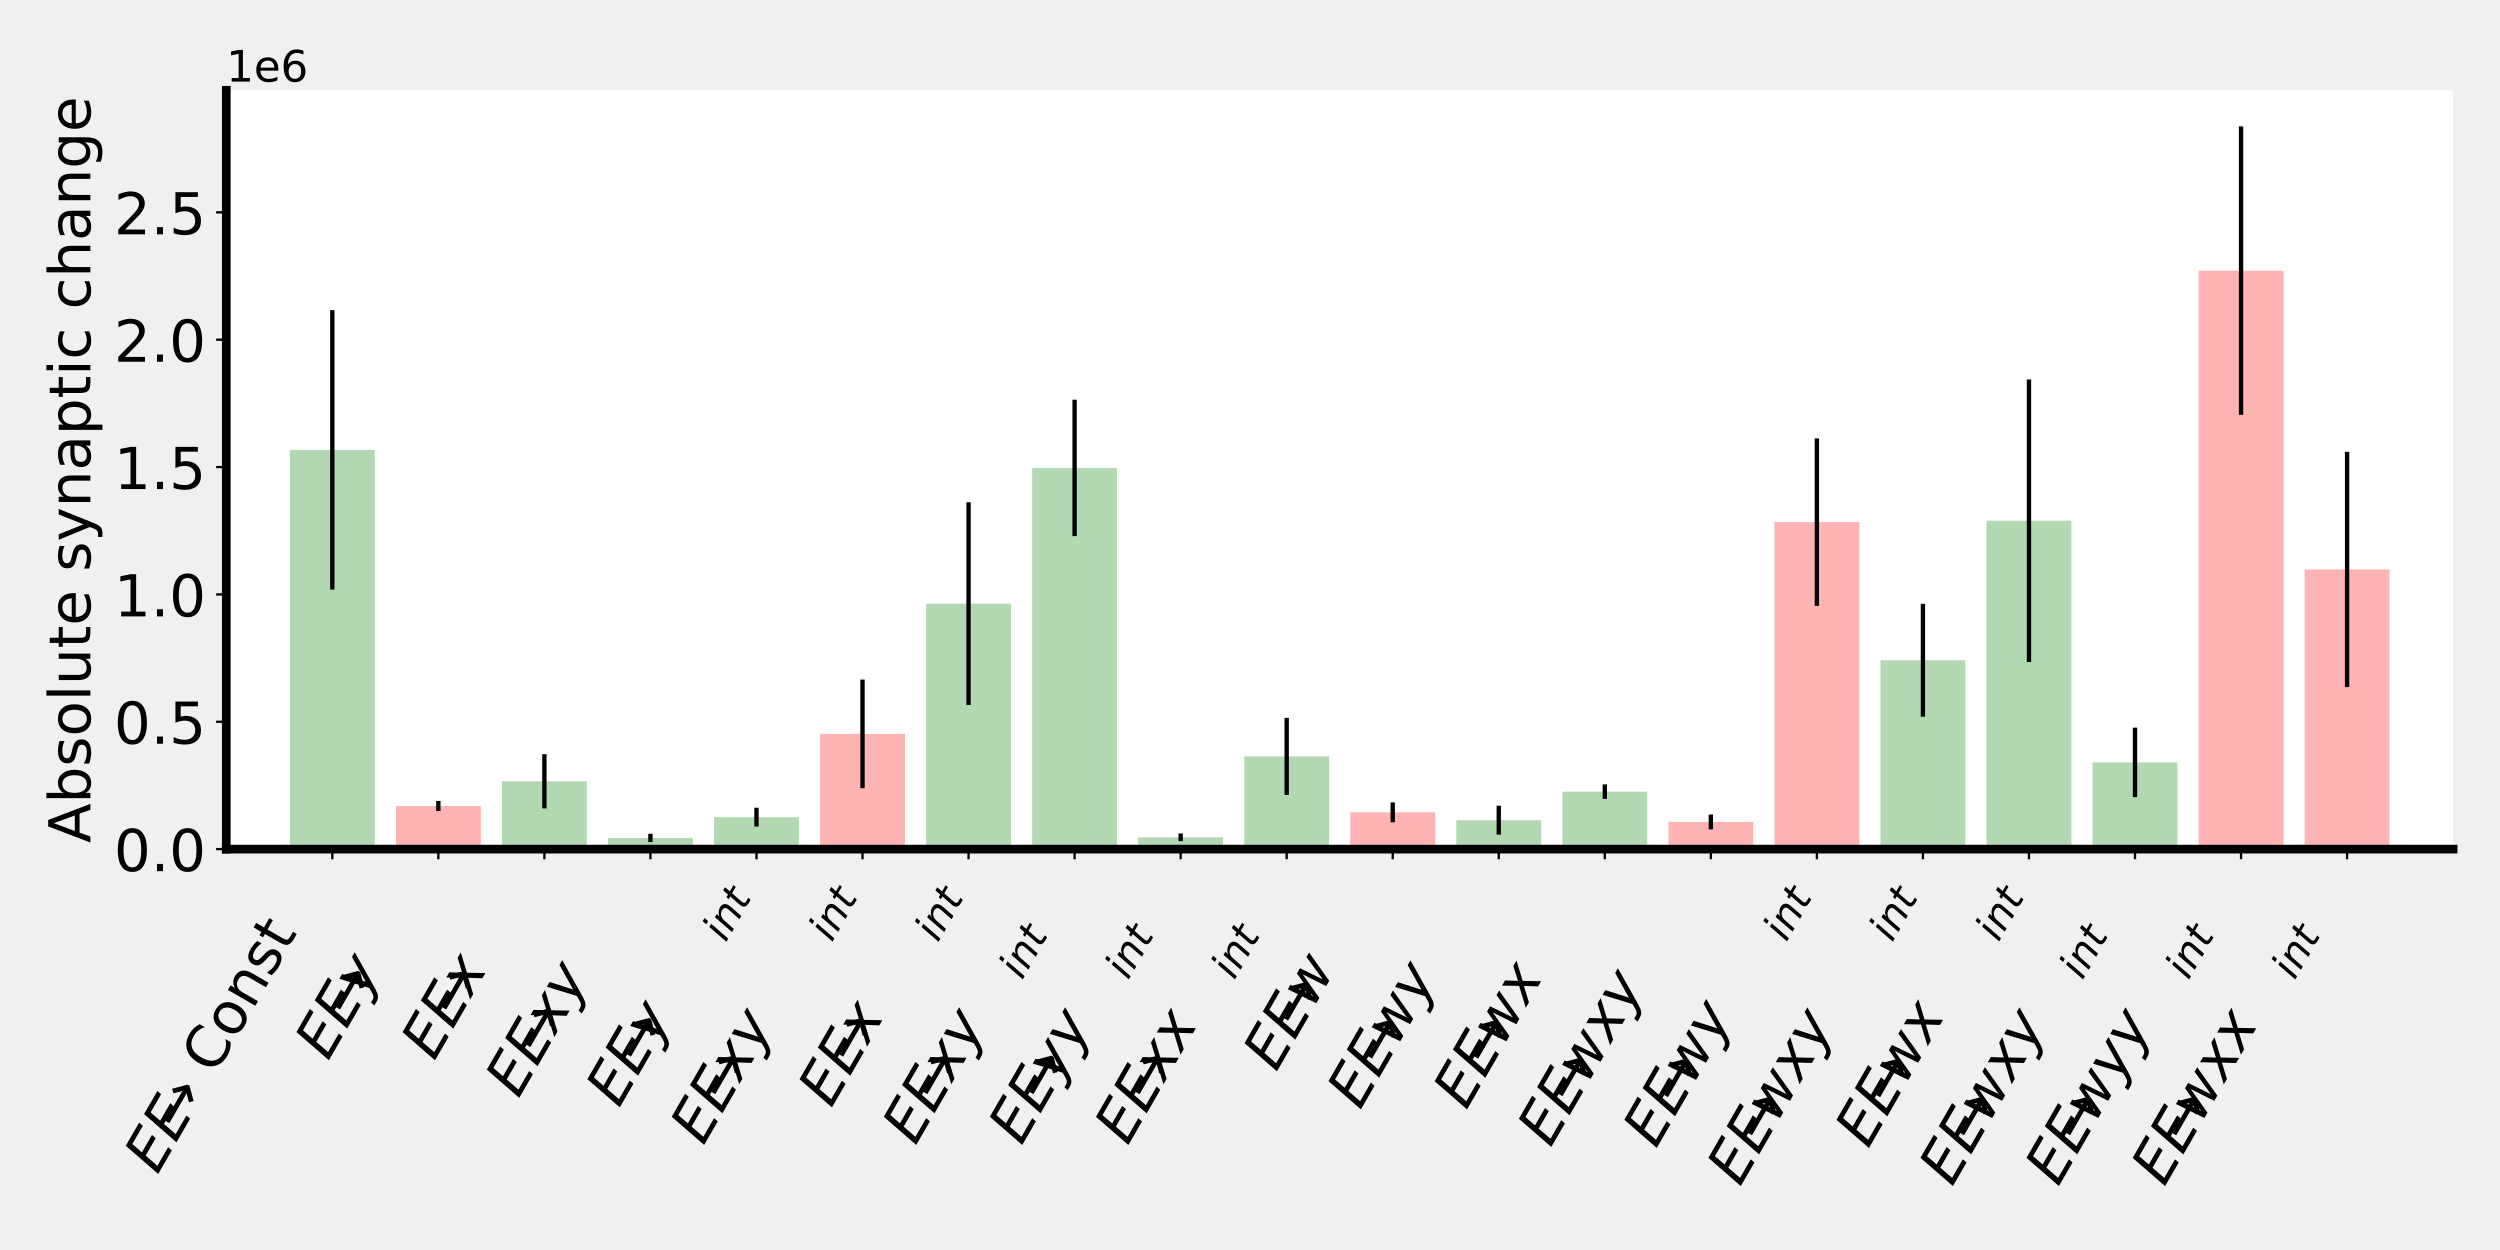
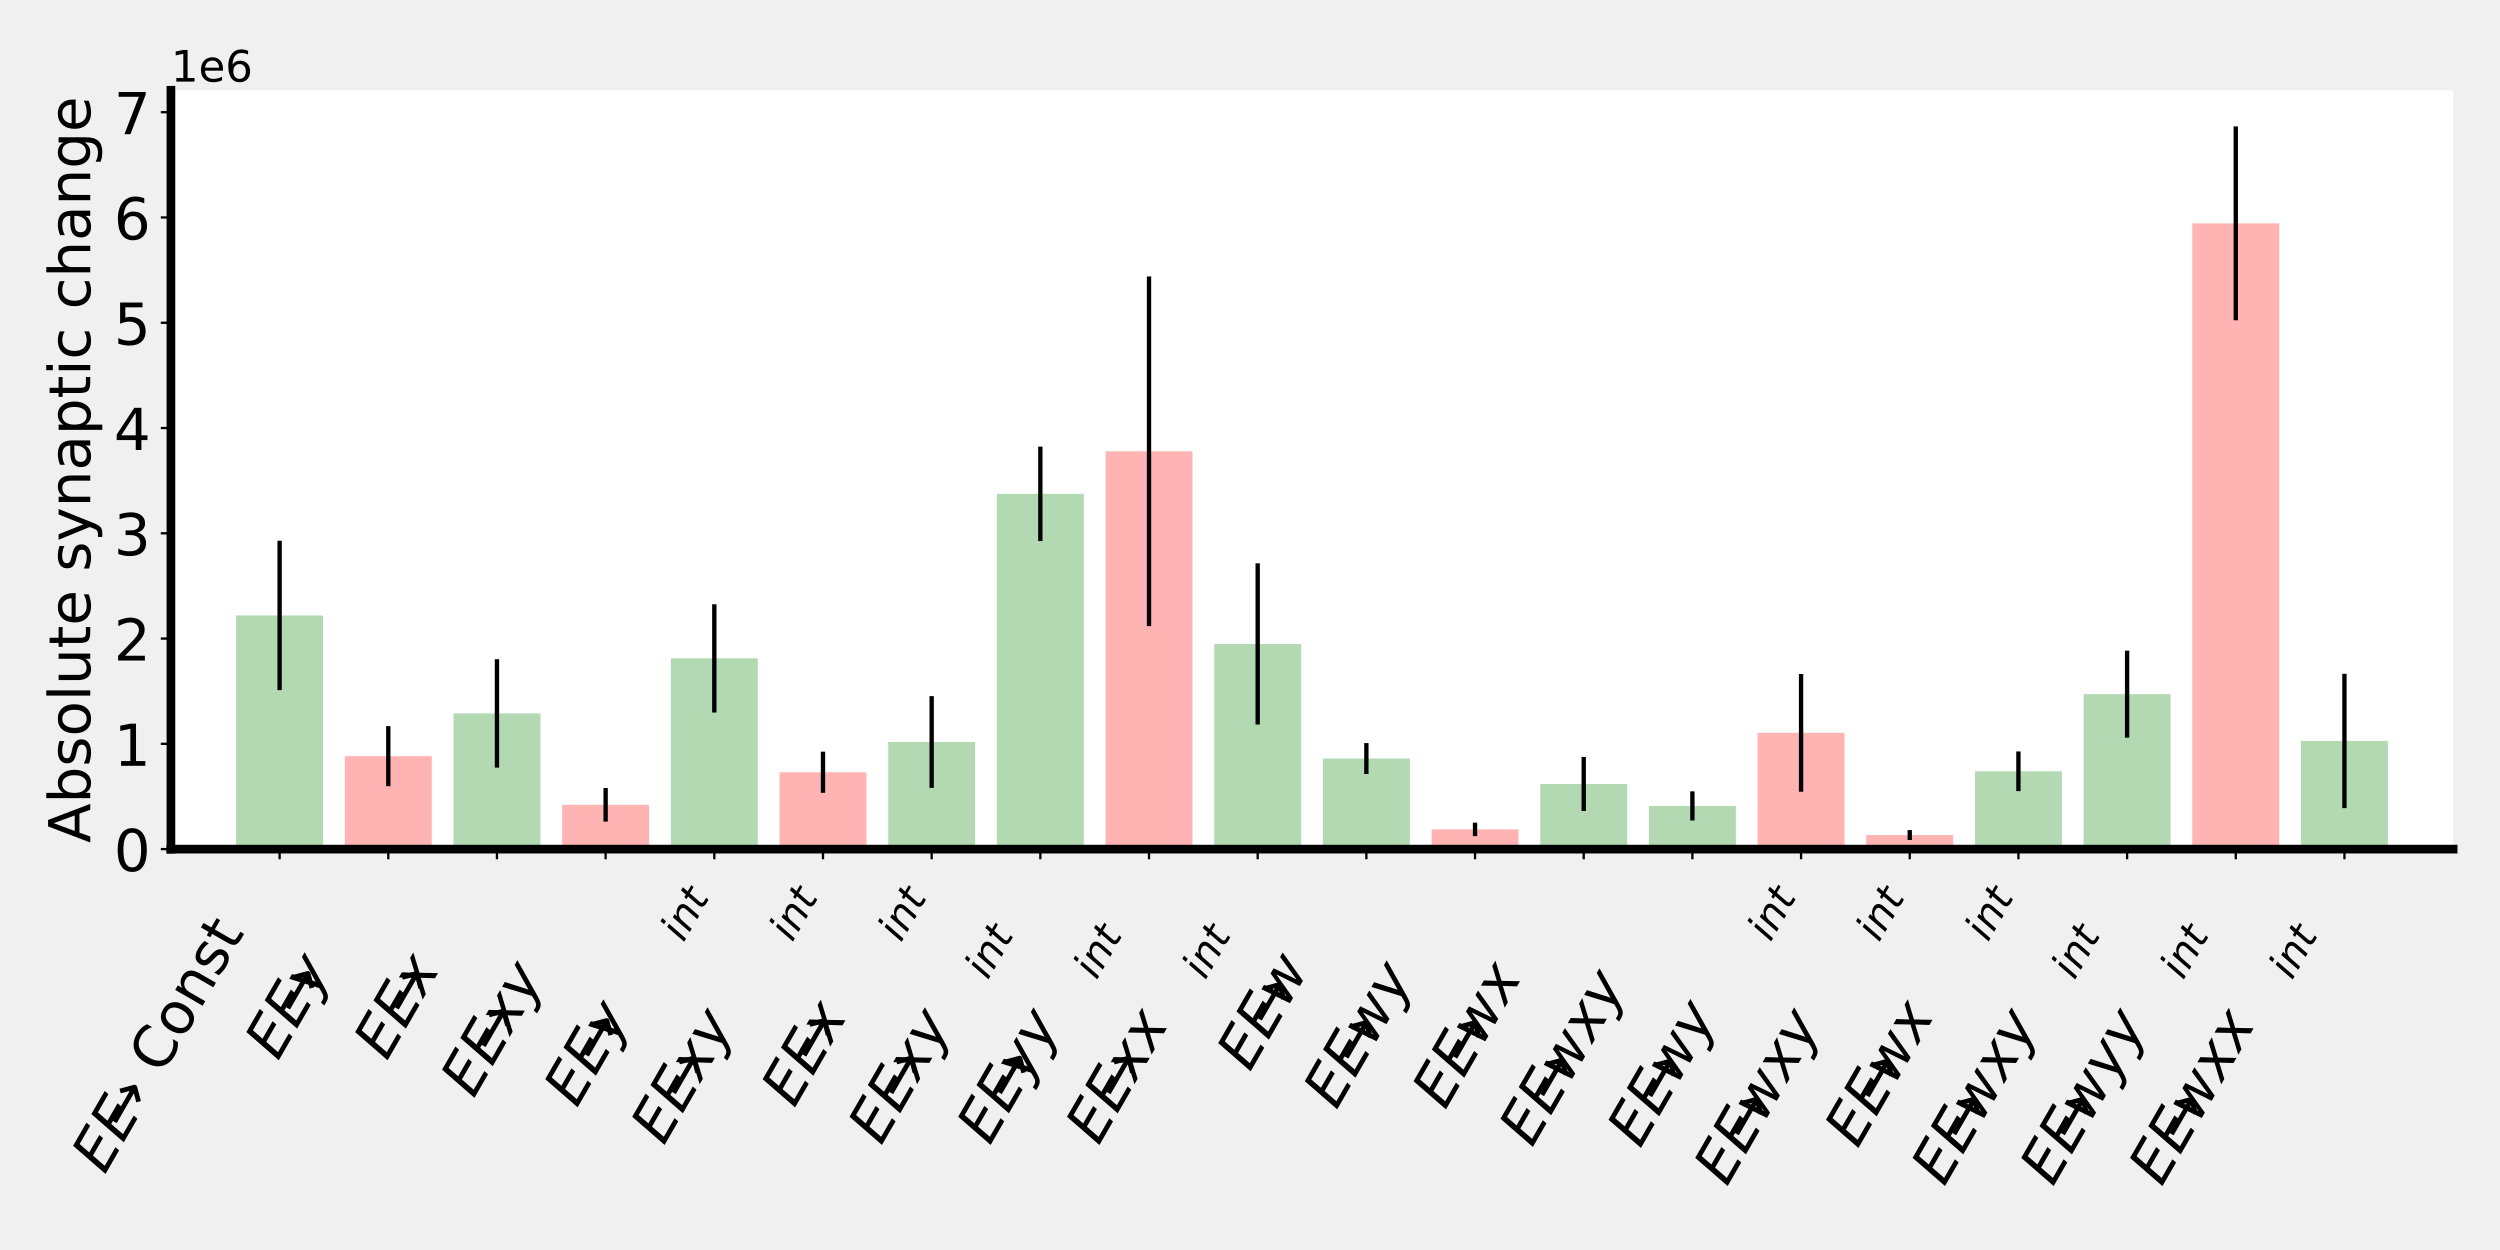
<svg xmlns="http://www.w3.org/2000/svg" xmlns:xlink="http://www.w3.org/1999/xlink" width="864pt" height="432pt" viewBox="0 0 864 432" version="1.1">
  <defs>
    <style type="text/css">*{stroke-linejoin: round; stroke-linecap: butt}</style>
  </defs>
  <g id="figure_1">
    <g id="patch_1">
      <path d="M 0 432  L 864 432  L 864 0  L 0 0  L 0 432  z " style="fill: none" />
    </g>
    <g id="axes_1">
      <g id="patch_2">
-         <path d="M 78.2 293.456  L 847.8 293.456  L 847.8 31.2  L 78.2 31.2  z " style="fill: #ffffff" />
+         <path d="M 59.075 293.456  L 847.8 293.456  L 847.8 31.2  L 59.075 31.2  z " style="fill: #ffffff" />
      </g>
      <g id="patch_3">
-         <path d="M 100.189 293.456  L 129.507 293.456  L 129.507 155.472  L 100.189 155.472  z " clip-path="url(#paa5e1d4369)" style="fill: #008000; opacity: 0.3" />
+         <path d="M 81.61 293.456  L 111.657 293.456  L 111.657 212.698  L 81.61 212.698  z " clip-path="url(#p2237076413)" style="fill: #008000; opacity: 0.3" />
      </g>
      <g id="patch_4">
-         <path d="M 136.836 293.456  L 166.154 293.456  L 166.154 278.554  L 136.836 278.554  z " clip-path="url(#paa5e1d4369)" style="fill: #ff0000; opacity: 0.3" />
+         <path d="M 119.168 293.456  L 149.215 293.456  L 149.215 261.338  L 119.168 261.338  z " clip-path="url(#p2237076413)" style="fill: #ff0000; opacity: 0.3" />
      </g>
      <g id="patch_5">
-         <path d="M 173.484 293.456  L 202.802 293.456  L 202.802 270.011  L 173.484 270.011  z " clip-path="url(#paa5e1d4369)" style="fill: #008000; opacity: 0.3" />
+         <path d="M 156.727 293.456  L 186.773 293.456  L 186.773 246.55  L 156.727 246.55  z " clip-path="url(#p2237076413)" style="fill: #008000; opacity: 0.3" />
      </g>
      <g id="patch_6">
-         <path d="M 210.131 293.456  L 239.45 293.456  L 239.45 289.579  L 210.131 289.579  z " clip-path="url(#paa5e1d4369)" style="fill: #008000; opacity: 0.3" />
+         <path d="M 194.285 293.456  L 224.332 293.456  L 224.332 278.135  L 194.285 278.135  z " clip-path="url(#p2237076413)" style="fill: #ff0000; opacity: 0.3" />
      </g>
      <g id="patch_7">
-         <path d="M 246.779 293.456  L 276.097 293.456  L 276.097 282.409  L 246.779 282.409  z " clip-path="url(#paa5e1d4369)" style="fill: #008000; opacity: 0.3" />
+         <path d="M 231.843 293.456  L 261.89 293.456  L 261.89 227.534  L 231.843 227.534  z " clip-path="url(#p2237076413)" style="fill: #008000; opacity: 0.3" />
      </g>
      <g id="patch_8">
-         <path d="M 283.427 293.456  L 312.745 293.456  L 312.745 253.629  L 283.427 253.629  z " clip-path="url(#paa5e1d4369)" style="fill: #ff0000; opacity: 0.3" />
+         <path d="M 269.402 293.456  L 299.448 293.456  L 299.448 266.889  L 269.402 266.889  z " clip-path="url(#p2237076413)" style="fill: #ff0000; opacity: 0.3" />
      </g>
      <g id="patch_9">
-         <path d="M 320.074 293.456  L 349.392 293.456  L 349.392 208.609  L 320.074 208.609  z " clip-path="url(#paa5e1d4369)" style="fill: #008000; opacity: 0.3" />
+         <path d="M 306.96 293.456  L 337.007 293.456  L 337.007 256.431  L 306.96 256.431  z " clip-path="url(#p2237076413)" style="fill: #008000; opacity: 0.3" />
      </g>
      <g id="patch_10">
-         <path d="M 356.722 293.456  L 386.04 293.456  L 386.04 161.728  L 356.722 161.728  z " clip-path="url(#paa5e1d4369)" style="fill: #008000; opacity: 0.3" />
+         <path d="M 344.518 293.456  L 374.565 293.456  L 374.565 170.666  L 344.518 170.666  z " clip-path="url(#p2237076413)" style="fill: #008000; opacity: 0.3" />
      </g>
      <g id="patch_11">
-         <path d="M 393.37 293.456  L 422.688 293.456  L 422.688 289.369  L 393.37 289.369  z " clip-path="url(#paa5e1d4369)" style="fill: #008000; opacity: 0.3" />
+         <path d="M 382.077 293.456  L 412.123 293.456  L 412.123 155.965  L 382.077 155.965  z " clip-path="url(#p2237076413)" style="fill: #ff0000; opacity: 0.3" />
      </g>
      <g id="patch_12">
-         <path d="M 430.017 293.456  L 459.335 293.456  L 459.335 261.413  L 430.017 261.413  z " clip-path="url(#paa5e1d4369)" style="fill: #008000; opacity: 0.3" />
+         <path d="M 419.635 293.456  L 449.682 293.456  L 449.682 222.542  L 419.635 222.542  z " clip-path="url(#p2237076413)" style="fill: #008000; opacity: 0.3" />
      </g>
      <g id="patch_13">
-         <path d="M 466.665 293.456  L 495.983 293.456  L 495.983 280.735  L 466.665 280.735  z " clip-path="url(#paa5e1d4369)" style="fill: #ff0000; opacity: 0.3" />
+         <path d="M 457.193 293.456  L 487.24 293.456  L 487.24 262.153  L 457.193 262.153  z " clip-path="url(#p2237076413)" style="fill: #008000; opacity: 0.3" />
      </g>
      <g id="patch_14">
-         <path d="M 503.312 293.456  L 532.63 293.456  L 532.63 283.462  L 503.312 283.462  z " clip-path="url(#paa5e1d4369)" style="fill: #008000; opacity: 0.3" />
+         <path d="M 494.752 293.456  L 524.798 293.456  L 524.798 286.644  L 494.752 286.644  z " clip-path="url(#p2237076413)" style="fill: #ff0000; opacity: 0.3" />
      </g>
      <g id="patch_15">
-         <path d="M 539.96 293.456  L 569.278 293.456  L 569.278 273.593  L 539.96 273.593  z " clip-path="url(#paa5e1d4369)" style="fill: #008000; opacity: 0.3" />
+         <path d="M 532.31 293.456  L 562.357 293.456  L 562.357 270.941  L 532.31 270.941  z " clip-path="url(#p2237076413)" style="fill: #008000; opacity: 0.3" />
      </g>
      <g id="patch_16">
-         <path d="M 576.608 293.456  L 605.926 293.456  L 605.926 284.069  L 576.608 284.069  z " clip-path="url(#paa5e1d4369)" style="fill: #ff0000; opacity: 0.3" />
+         <path d="M 569.868 293.456  L 599.915 293.456  L 599.915 278.527  L 569.868 278.527  z " clip-path="url(#p2237076413)" style="fill: #008000; opacity: 0.3" />
      </g>
      <g id="patch_17">
-         <path d="M 613.255 293.456  L 642.573 293.456  L 642.573 180.446  L 613.255 180.446  z " clip-path="url(#paa5e1d4369)" style="fill: #ff0000; opacity: 0.3" />
+         <path d="M 607.427 293.456  L 637.473 293.456  L 637.473 253.267  L 607.427 253.267  z " clip-path="url(#p2237076413)" style="fill: #ff0000; opacity: 0.3" />
      </g>
      <g id="patch_18">
-         <path d="M 649.903 293.456  L 679.221 293.456  L 679.221 228.186  L 649.903 228.186  z " clip-path="url(#paa5e1d4369)" style="fill: #008000; opacity: 0.3" />
+         <path d="M 644.985 293.456  L 675.032 293.456  L 675.032 288.593  L 644.985 288.593  z " clip-path="url(#p2237076413)" style="fill: #ff0000; opacity: 0.3" />
      </g>
      <g id="patch_19">
-         <path d="M 686.55 293.456  L 715.869 293.456  L 715.869 179.974  L 686.55 179.974  z " clip-path="url(#paa5e1d4369)" style="fill: #008000; opacity: 0.3" />
+         <path d="M 682.543 293.456  L 712.59 293.456  L 712.59 266.561  L 682.543 266.561  z " clip-path="url(#p2237076413)" style="fill: #008000; opacity: 0.3" />
      </g>
      <g id="patch_20">
-         <path d="M 723.198 293.456  L 752.516 293.456  L 752.516 263.482  L 723.198 263.482  z " clip-path="url(#paa5e1d4369)" style="fill: #008000; opacity: 0.3" />
+         <path d="M 720.102 293.456  L 750.148 293.456  L 750.148 239.9  L 720.102 239.9  z " clip-path="url(#p2237076413)" style="fill: #008000; opacity: 0.3" />
      </g>
      <g id="patch_21">
-         <path d="M 759.846 293.456  L 789.164 293.456  L 789.164 93.535  L 759.846 93.535  z " clip-path="url(#paa5e1d4369)" style="fill: #ff0000; opacity: 0.3" />
+         <path d="M 757.66 293.456  L 787.707 293.456  L 787.707 77.19  L 757.66 77.19  z " clip-path="url(#p2237076413)" style="fill: #ff0000; opacity: 0.3" />
      </g>
      <g id="patch_22">
-         <path d="M 796.493 293.456  L 825.811 293.456  L 825.811 196.802  L 796.493 196.802  z " clip-path="url(#paa5e1d4369)" style="fill: #ff0000; opacity: 0.3" />
+         <path d="M 795.218 293.456  L 825.265 293.456  L 825.265 256.07  L 795.218 256.07  z " clip-path="url(#p2237076413)" style="fill: #008000; opacity: 0.3" />
      </g>
      <g id="matplotlib.axis_1">
        <g id="xtick_1">
          <g id="line2d_1">
            <defs>
-               <path id="ma91745a989" d="M 0 0  L 0 3.5  " style="stroke: #000000; stroke-width: 0.8" />
+               <path id="mc28a458e8c" d="M 0 0  L 0 3.5  " style="stroke: #000000; stroke-width: 0.8" />
            </defs>
            <g>
-               <use xlink:href="#ma91745a989" x="114.848" y="293.456" style="stroke: #000000; stroke-width: 0.8" />
+               <use xlink:href="#mc28a458e8c" x="96.633" y="293.456" style="stroke: #000000; stroke-width: 0.8" />
            </g>
          </g>
          <g id="text_1">
-             <g transform="translate(54.5455 406.2613) rotate(-60)">
+             <g transform="translate(36.33121 406.2613) rotate(-60)">
              <text>
                <tspan style="font: oblique 20px 'DejaVu Sans'" x="0 37.188" y="-0.156">EE</tspan>
                <tspan style="font: 20px 'DejaVu Sans'" x="16.533 49.824 56.182 70.146 82.383 95.059 105.479" y="-0.156">→ Const</tspan>
              </text>
            </g>
          </g>
        </g>
        <g id="xtick_2">
          <g id="line2d_2">
            <g>
-               <use xlink:href="#ma91745a989" x="151.495" y="293.456" style="stroke: #000000; stroke-width: 0.8" />
+               <use xlink:href="#mc28a458e8c" x="134.192" y="293.456" style="stroke: #000000; stroke-width: 0.8" />
            </g>
          </g>
          <g id="text_2">
-             <g transform="translate(113.7579 367.0966) rotate(-60)">
+             <g transform="translate(96.45436 367.0966) rotate(-60)">
              <text>
                <tspan style="font: oblique 20px 'DejaVu Sans'" x="0 37.188 56.182" y="-0.422">EEy</tspan>
                <tspan style="font: 20px 'DejaVu Sans'" x="16.533 49.824" y="-0.422">→ </tspan>
              </text>
            </g>
          </g>
        </g>
        <g id="xtick_3">
          <g id="line2d_3">
            <g>
-               <use xlink:href="#ma91745a989" x="188.143" y="293.456" style="stroke: #000000; stroke-width: 0.8" />
+               <use xlink:href="#mc28a458e8c" x="171.75" y="293.456" style="stroke: #000000; stroke-width: 0.8" />
            </g>
          </g>
          <g id="text_3">
-             <g transform="translate(150.4407 367.1169) rotate(-60)">
+             <g transform="translate(134.0479 367.1169) rotate(-60)">
              <text>
                <tspan style="font: oblique 20px 'DejaVu Sans'" x="0 37.188 56.182" y="-0.422">EEx</tspan>
                <tspan style="font: 20px 'DejaVu Sans'" x="16.533 49.824" y="-0.422">→ </tspan>
              </text>
            </g>
          </g>
        </g>
        <g id="xtick_4">
          <g id="line2d_4">
            <g>
-               <use xlink:href="#ma91745a989" x="224.79" y="293.456" style="stroke: #000000; stroke-width: 0.8" />
+               <use xlink:href="#mc28a458e8c" x="209.308" y="293.456" style="stroke: #000000; stroke-width: 0.8" />
            </g>
          </g>
          <g id="text_4">
-             <g transform="translate(179.5532 380.087) rotate(-60)">
+             <g transform="translate(164.071 380.087) rotate(-60)">
              <text>
                <tspan style="font: oblique 20px 'DejaVu Sans'" x="0 37.188 56.182 71.265" y="-0.422">EExy</tspan>
                <tspan style="font: 20px 'DejaVu Sans'" x="16.533 49.824" y="-0.422">→ </tspan>
              </text>
            </g>
          </g>
        </g>
        <g id="xtick_5">
          <g id="line2d_5">
            <g>
-               <use xlink:href="#ma91745a989" x="261.438" y="293.456" style="stroke: #000000; stroke-width: 0.8" />
+               <use xlink:href="#mc28a458e8c" x="246.867" y="293.456" style="stroke: #000000; stroke-width: 0.8" />
            </g>
          </g>
          <g id="text_5">
-             <g transform="translate(214.3008 383.3779) rotate(-60)">
+             <g transform="translate(199.7294 383.3779) rotate(-60)">
              <text>
                <tspan style="font: oblique 20px 'DejaVu Sans'" x="0 37.188 56.182" y="-0.422">EEy</tspan>
                <tspan style="font: 20px 'DejaVu Sans'" x="16.533 49.824" y="-0.422">→ </tspan>
                <tspan style="font: oblique 14px 'DejaVu Sans'" x="68.018 71.907 80.78" y="2.859">int</tspan>
              </text>
            </g>
          </g>
        </g>
        <g id="xtick_6">
          <g id="line2d_6">
            <g>
-               <use xlink:href="#ma91745a989" x="298.086" y="293.456" style="stroke: #000000; stroke-width: 0.8" />
+               <use xlink:href="#mc28a458e8c" x="284.425" y="293.456" style="stroke: #000000; stroke-width: 0.8" />
            </g>
          </g>
          <g id="text_6">
-             <g transform="translate(243.4484 396.3683) rotate(-60)">
+             <g transform="translate(229.7877 396.3683) rotate(-60)">
              <text>
                <tspan style="font: oblique 20px 'DejaVu Sans'" x="0 37.188 56.182 71.265" y="-0.422">EExy</tspan>
                <tspan style="font: 20px 'DejaVu Sans'" x="16.533 49.824" y="-0.422">→ </tspan>
                <tspan style="font: oblique 14px 'DejaVu Sans'" x="83.101 86.99 95.863" y="2.859">int</tspan>
              </text>
            </g>
          </g>
        </g>
        <g id="xtick_7">
          <g id="line2d_7">
            <g>
-               <use xlink:href="#ma91745a989" x="334.733" y="293.456" style="stroke: #000000; stroke-width: 0.8" />
+               <use xlink:href="#mc28a458e8c" x="321.983" y="293.456" style="stroke: #000000; stroke-width: 0.8" />
            </g>
          </g>
          <g id="text_7">
-             <g transform="translate(287.6312 383.3982) rotate(-60)">
+             <g transform="translate(274.8812 383.3982) rotate(-60)">
              <text>
                <tspan style="font: oblique 20px 'DejaVu Sans'" x="0 37.188 56.182" y="-0.422">EEx</tspan>
                <tspan style="font: 20px 'DejaVu Sans'" x="16.533 49.824" y="-0.422">→ </tspan>
                <tspan style="font: oblique 14px 'DejaVu Sans'" x="68.018 71.907 80.78" y="2.859">int</tspan>
              </text>
            </g>
          </g>
        </g>
        <g id="xtick_8">
          <g id="line2d_8">
            <g>
-               <use xlink:href="#ma91745a989" x="371.381" y="293.456" style="stroke: #000000; stroke-width: 0.8" />
+               <use xlink:href="#mc28a458e8c" x="359.542" y="293.456" style="stroke: #000000; stroke-width: 0.8" />
            </g>
          </g>
          <g id="text_8">
-             <g transform="translate(316.7436 396.3683) rotate(-60)">
+             <g transform="translate(304.9044 396.3683) rotate(-60)">
              <text>
                <tspan style="font: oblique 20px 'DejaVu Sans'" x="0 37.188 56.182 90.064" y="-0.422">EExy</tspan>
                <tspan style="font: 20px 'DejaVu Sans'" x="16.533 49.824" y="-0.422">→ </tspan>
                <tspan style="font: oblique 14px 'DejaVu Sans'" x="68.018 71.907 80.78" y="2.859">int</tspan>
              </text>
            </g>
          </g>
        </g>
        <g id="xtick_9">
          <g id="line2d_9">
            <g>
-               <use xlink:href="#ma91745a989" x="408.029" y="293.456" style="stroke: #000000; stroke-width: 0.8" />
+               <use xlink:href="#mc28a458e8c" x="397.1" y="293.456" style="stroke: #000000; stroke-width: 0.8" />
            </g>
          </g>
          <g id="text_9">
-             <g transform="translate(353.3913 396.3683) rotate(-60)">
+             <g transform="translate(342.4627 396.3683) rotate(-60)">
              <text>
                <tspan style="font: oblique 20px 'DejaVu Sans'" x="0 37.188 56.182 90.064" y="-0.422">EEyy</tspan>
                <tspan style="font: 20px 'DejaVu Sans'" x="16.533 49.824" y="-0.422">→ </tspan>
                <tspan style="font: oblique 14px 'DejaVu Sans'" x="68.018 71.907 80.78" y="2.859">int</tspan>
              </text>
            </g>
          </g>
        </g>
        <g id="xtick_10">
          <g id="line2d_10">
            <g>
-               <use xlink:href="#ma91745a989" x="444.676" y="293.456" style="stroke: #000000; stroke-width: 0.8" />
+               <use xlink:href="#mc28a458e8c" x="434.658" y="293.456" style="stroke: #000000; stroke-width: 0.8" />
            </g>
          </g>
          <g id="text_10">
-             <g transform="translate(390.0741 396.3886) rotate(-60)">
+             <g transform="translate(380.0562 396.3886) rotate(-60)">
              <text>
                <tspan style="font: oblique 20px 'DejaVu Sans'" x="0 37.188 56.182 90.064" y="-0.422">EExx</tspan>
                <tspan style="font: 20px 'DejaVu Sans'" x="16.533 49.824" y="-0.422">→ </tspan>
                <tspan style="font: oblique 14px 'DejaVu Sans'" x="68.018 71.907 80.78" y="2.859">int</tspan>
              </text>
            </g>
          </g>
        </g>
        <g id="xtick_11">
          <g id="line2d_11">
            <g>
-               <use xlink:href="#ma91745a989" x="481.324" y="293.456" style="stroke: #000000; stroke-width: 0.8" />
+               <use xlink:href="#mc28a458e8c" x="472.217" y="293.456" style="stroke: #000000; stroke-width: 0.8" />
            </g>
          </g>
          <g id="text_11">
-             <g transform="translate(441.4217 370.9274) rotate(-60)">
+             <g transform="translate(432.3145 370.9274) rotate(-60)">
              <text>
                <tspan style="font: oblique 20px 'DejaVu Sans'" x="0 37.188 56.182" y="-0.422">EEw</tspan>
                <tspan style="font: 20px 'DejaVu Sans'" x="16.533 49.824" y="-0.422">→ </tspan>
              </text>
            </g>
          </g>
        </g>
        <g id="xtick_12">
          <g id="line2d_12">
            <g>
-               <use xlink:href="#ma91745a989" x="517.971" y="293.456" style="stroke: #000000; stroke-width: 0.8" />
+               <use xlink:href="#mc28a458e8c" x="509.775" y="293.456" style="stroke: #000000; stroke-width: 0.8" />
            </g>
          </g>
          <g id="text_12">
-             <g transform="translate(470.4341 384.0707) rotate(-60)">
+             <g transform="translate(462.2377 384.0707) rotate(-60)">
              <text>
                <tspan style="font: oblique 20px 'DejaVu Sans'" x="0 37.188 56.182 75.786" y="-0.422">EEwy</tspan>
                <tspan style="font: 20px 'DejaVu Sans'" x="16.533 49.824" y="-0.422">→ </tspan>
              </text>
            </g>
          </g>
        </g>
        <g id="xtick_13">
          <g id="line2d_13">
            <g>
-               <use xlink:href="#ma91745a989" x="554.619" y="293.456" style="stroke: #000000; stroke-width: 0.8" />
+               <use xlink:href="#mc28a458e8c" x="547.333" y="293.456" style="stroke: #000000; stroke-width: 0.8" />
            </g>
          </g>
          <g id="text_13">
-             <g transform="translate(507.1169 384.091) rotate(-60)">
+             <g transform="translate(499.8312 384.091) rotate(-60)">
              <text>
                <tspan style="font: oblique 20px 'DejaVu Sans'" x="0 37.188 56.182 75.786" y="-0.422">EEwx</tspan>
                <tspan style="font: 20px 'DejaVu Sans'" x="16.533 49.824" y="-0.422">→ </tspan>
              </text>
            </g>
          </g>
        </g>
        <g id="xtick_14">
          <g id="line2d_14">
            <g>
-               <use xlink:href="#ma91745a989" x="591.267" y="293.456" style="stroke: #000000; stroke-width: 0.8" />
+               <use xlink:href="#mc28a458e8c" x="584.892" y="293.456" style="stroke: #000000; stroke-width: 0.8" />
            </g>
          </g>
          <g id="text_14">
-             <g transform="translate(536.2294 397.0611) rotate(-60)">
+             <g transform="translate(529.8544 397.0611) rotate(-60)">
              <text>
                <tspan style="font: oblique 20px 'DejaVu Sans'" x="0 37.188 56.182 75.786 90.869" y="-0.422">EEwxy</tspan>
                <tspan style="font: 20px 'DejaVu Sans'" x="16.533 49.824" y="-0.422">→ </tspan>
              </text>
            </g>
          </g>
        </g>
        <g id="xtick_15">
          <g id="line2d_15">
            <g>
-               <use xlink:href="#ma91745a989" x="627.914" y="293.456" style="stroke: #000000; stroke-width: 0.8" />
+               <use xlink:href="#mc28a458e8c" x="622.45" y="293.456" style="stroke: #000000; stroke-width: 0.8" />
            </g>
          </g>
          <g id="text_15">
-             <g transform="translate(572.677 397.4075) rotate(-60)">
+             <g transform="translate(567.2127 397.4075) rotate(-60)">
              <text>
                <tspan style="font: oblique 20px 'DejaVu Sans'" x="0 37.188 56.182 72.539" y="-0.422">EEwy</tspan>
                <tspan style="font: 20px 'DejaVu Sans'" x="16.533 49.824" y="-0.422">→ </tspan>
                <tspan style="font: oblique 14px 'DejaVu Sans'" x="84.375 88.265 97.138" y="2.859">int</tspan>
              </text>
            </g>
          </g>
        </g>
        <g id="xtick_16">
          <g id="line2d_16">
            <g>
-               <use xlink:href="#ma91745a989" x="664.562" y="293.456" style="stroke: #000000; stroke-width: 0.8" />
+               <use xlink:href="#mc28a458e8c" x="660.008" y="293.456" style="stroke: #000000; stroke-width: 0.8" />
            </g>
          </g>
          <g id="text_16">
-             <g transform="translate(601.7246 410.5711) rotate(-60)">
+             <g transform="translate(597.171 410.5711) rotate(-60)">
              <text>
                <tspan style="font: oblique 20px 'DejaVu Sans'" x="0 37.188 56.182 72.539 87.622" y="-0.422">EEwxy</tspan>
                <tspan style="font: 20px 'DejaVu Sans'" x="16.533 49.824" y="-0.422">→ </tspan>
                <tspan style="font: oblique 14px 'DejaVu Sans'" x="99.458 103.348 112.221" y="2.859">int</tspan>
              </text>
            </g>
          </g>
        </g>
        <g id="xtick_17">
          <g id="line2d_17">
            <g>
-               <use xlink:href="#ma91745a989" x="701.21" y="293.456" style="stroke: #000000; stroke-width: 0.8" />
+               <use xlink:href="#mc28a458e8c" x="697.567" y="293.456" style="stroke: #000000; stroke-width: 0.8" />
            </g>
          </g>
          <g id="text_17">
-             <g transform="translate(646.0074 397.4278) rotate(-60)">
+             <g transform="translate(642.3645 397.4278) rotate(-60)">
              <text>
                <tspan style="font: oblique 20px 'DejaVu Sans'" x="0 37.188 56.182 72.539" y="-0.422">EEwx</tspan>
                <tspan style="font: 20px 'DejaVu Sans'" x="16.533 49.824" y="-0.422">→ </tspan>
                <tspan style="font: oblique 14px 'DejaVu Sans'" x="84.375 88.265 97.138" y="2.859">int</tspan>
              </text>
            </g>
          </g>
        </g>
        <g id="xtick_18">
          <g id="line2d_18">
            <g>
-               <use xlink:href="#ma91745a989" x="737.857" y="293.456" style="stroke: #000000; stroke-width: 0.8" />
+               <use xlink:href="#mc28a458e8c" x="735.125" y="293.456" style="stroke: #000000; stroke-width: 0.8" />
            </g>
          </g>
          <g id="text_18">
-             <g transform="translate(675.0198 410.5711) rotate(-60)">
+             <g transform="translate(672.2877 410.5711) rotate(-60)">
              <text>
                <tspan style="font: oblique 20px 'DejaVu Sans'" x="0 37.188 56.182 72.539 106.421" y="-0.422">EEwxy</tspan>
                <tspan style="font: 20px 'DejaVu Sans'" x="16.533 49.824" y="-0.422">→ </tspan>
                <tspan style="font: oblique 14px 'DejaVu Sans'" x="84.375 88.265 97.138" y="2.859">int</tspan>
              </text>
            </g>
          </g>
        </g>
        <g id="xtick_19">
          <g id="line2d_19">
            <g>
-               <use xlink:href="#ma91745a989" x="774.505" y="293.456" style="stroke: #000000; stroke-width: 0.8" />
+               <use xlink:href="#mc28a458e8c" x="772.683" y="293.456" style="stroke: #000000; stroke-width: 0.8" />
            </g>
          </g>
          <g id="text_19">
-             <g transform="translate(711.6675 410.5711) rotate(-60)">
+             <g transform="translate(709.846 410.5711) rotate(-60)">
              <text>
                <tspan style="font: oblique 20px 'DejaVu Sans'" x="0 37.188 56.182 72.539 106.421" y="-0.422">EEwyy</tspan>
                <tspan style="font: 20px 'DejaVu Sans'" x="16.533 49.824" y="-0.422">→ </tspan>
                <tspan style="font: oblique 14px 'DejaVu Sans'" x="84.375 88.265 97.138" y="2.859">int</tspan>
              </text>
            </g>
          </g>
        </g>
        <g id="xtick_20">
          <g id="line2d_20">
            <g>
-               <use xlink:href="#ma91745a989" x="811.152" y="293.456" style="stroke: #000000; stroke-width: 0.8" />
+               <use xlink:href="#mc28a458e8c" x="810.242" y="293.456" style="stroke: #000000; stroke-width: 0.8" />
            </g>
          </g>
          <g id="text_20">
-             <g transform="translate(748.3503 410.5914) rotate(-60)">
+             <g transform="translate(747.4395 410.5914) rotate(-60)">
              <text>
                <tspan style="font: oblique 20px 'DejaVu Sans'" x="0 37.188 56.182 72.539 106.421" y="-0.422">EEwxx</tspan>
                <tspan style="font: 20px 'DejaVu Sans'" x="16.533 49.824" y="-0.422">→ </tspan>
                <tspan style="font: oblique 14px 'DejaVu Sans'" x="84.375 88.265 97.138" y="2.859">int</tspan>
              </text>
            </g>
          </g>
        </g>
      </g>
      <g id="matplotlib.axis_2">
        <g id="ytick_1">
          <g id="line2d_21">
            <defs>
-               <path id="m9be4b2de01" d="M 0 0  L -3.5 0  " style="stroke: #000000; stroke-width: 0.8" />
+               <path id="ma1dc015748" d="M 0 0  L -3.5 0  " style="stroke: #000000; stroke-width: 0.8" />
            </defs>
            <g>
-               <use xlink:href="#m9be4b2de01" x="78.2" y="293.456" style="stroke: #000000; stroke-width: 0.8" />
+               <use xlink:href="#ma1dc015748" x="59.075" y="293.456" style="stroke: #000000; stroke-width: 0.8" />
            </g>
          </g>
          <g id="text_21">
-             <text style="font: 20px 'DejaVu Sans', 'Bitstream Vera Sans', 'Computer Modern Sans Serif', 'Lucida Grande', 'Verdana', 'Geneva', 'Lucid', 'Arial', 'Helvetica', 'Avant Garde', sans-serif; text-anchor: end" x="71.2" y="301.054" transform="rotate(-0 71.2 301.054)">0.0</text>
+             <text style="font: 20px 'DejaVu Sans', 'Bitstream Vera Sans', 'Computer Modern Sans Serif', 'Lucida Grande', 'Verdana', 'Geneva', 'Lucid', 'Arial', 'Helvetica', 'Avant Garde', sans-serif; text-anchor: end" x="52.075" y="301.054" transform="rotate(-0 52.075 301.054)">0</text>
          </g>
        </g>
        <g id="ytick_2">
          <g id="line2d_22">
            <g>
-               <use xlink:href="#m9be4b2de01" x="78.2" y="249.443" style="stroke: #000000; stroke-width: 0.8" />
+               <use xlink:href="#ma1dc015748" x="59.075" y="257.073" style="stroke: #000000; stroke-width: 0.8" />
            </g>
          </g>
          <g id="text_22">
-             <text style="font: 20px 'DejaVu Sans', 'Bitstream Vera Sans', 'Computer Modern Sans Serif', 'Lucida Grande', 'Verdana', 'Geneva', 'Lucid', 'Arial', 'Helvetica', 'Avant Garde', sans-serif; text-anchor: end" x="71.2" y="257.042" transform="rotate(-0 71.2 257.0418)">0.5</text>
+             <text style="font: 20px 'DejaVu Sans', 'Bitstream Vera Sans', 'Computer Modern Sans Serif', 'Lucida Grande', 'Verdana', 'Geneva', 'Lucid', 'Arial', 'Helvetica', 'Avant Garde', sans-serif; text-anchor: end" x="52.075" y="264.671" transform="rotate(-0 52.075 264.6715)">1</text>
          </g>
        </g>
        <g id="ytick_3">
          <g id="line2d_23">
            <g>
-               <use xlink:href="#m9be4b2de01" x="78.2" y="205.431" style="stroke: #000000; stroke-width: 0.8" />
+               <use xlink:href="#ma1dc015748" x="59.075" y="220.691" style="stroke: #000000; stroke-width: 0.8" />
            </g>
          </g>
          <g id="text_23">
-             <text style="font: 20px 'DejaVu Sans', 'Bitstream Vera Sans', 'Computer Modern Sans Serif', 'Lucida Grande', 'Verdana', 'Geneva', 'Lucid', 'Arial', 'Helvetica', 'Avant Garde', sans-serif; text-anchor: end" x="71.2" y="213.03" transform="rotate(-0 71.2 213.0296)">1.0</text>
+             <text style="font: 20px 'DejaVu Sans', 'Bitstream Vera Sans', 'Computer Modern Sans Serif', 'Lucida Grande', 'Verdana', 'Geneva', 'Lucid', 'Arial', 'Helvetica', 'Avant Garde', sans-serif; text-anchor: end" x="52.075" y="228.289" transform="rotate(-0 52.075 228.2889)">2</text>
          </g>
        </g>
        <g id="ytick_4">
          <g id="line2d_24">
            <g>
-               <use xlink:href="#m9be4b2de01" x="78.2" y="161.419" style="stroke: #000000; stroke-width: 0.8" />
+               <use xlink:href="#ma1dc015748" x="59.075" y="184.308" style="stroke: #000000; stroke-width: 0.8" />
            </g>
          </g>
          <g id="text_24">
-             <text style="font: 20px 'DejaVu Sans', 'Bitstream Vera Sans', 'Computer Modern Sans Serif', 'Lucida Grande', 'Verdana', 'Geneva', 'Lucid', 'Arial', 'Helvetica', 'Avant Garde', sans-serif; text-anchor: end" x="71.2" y="169.017" transform="rotate(-0 71.2 169.0173)">1.5</text>
+             <text style="font: 20px 'DejaVu Sans', 'Bitstream Vera Sans', 'Computer Modern Sans Serif', 'Lucida Grande', 'Verdana', 'Geneva', 'Lucid', 'Arial', 'Helvetica', 'Avant Garde', sans-serif; text-anchor: end" x="52.075" y="191.906" transform="rotate(-0 52.075 191.9064)">3</text>
          </g>
        </g>
        <g id="ytick_5">
          <g id="line2d_25">
            <g>
-               <use xlink:href="#m9be4b2de01" x="78.2" y="117.407" style="stroke: #000000; stroke-width: 0.8" />
+               <use xlink:href="#ma1dc015748" x="59.075" y="147.925" style="stroke: #000000; stroke-width: 0.8" />
            </g>
          </g>
          <g id="text_25">
-             <text style="font: 20px 'DejaVu Sans', 'Bitstream Vera Sans', 'Computer Modern Sans Serif', 'Lucida Grande', 'Verdana', 'Geneva', 'Lucid', 'Arial', 'Helvetica', 'Avant Garde', sans-serif; text-anchor: end" x="71.2" y="125.005" transform="rotate(-0 71.2 125.0051)">2.0</text>
+             <text style="font: 20px 'DejaVu Sans', 'Bitstream Vera Sans', 'Computer Modern Sans Serif', 'Lucida Grande', 'Verdana', 'Geneva', 'Lucid', 'Arial', 'Helvetica', 'Avant Garde', sans-serif; text-anchor: end" x="52.075" y="155.524" transform="rotate(-0 52.075 155.5239)">4</text>
          </g>
        </g>
        <g id="ytick_6">
          <g id="line2d_26">
            <g>
-               <use xlink:href="#m9be4b2de01" x="78.2" y="73.394" style="stroke: #000000; stroke-width: 0.8" />
+               <use xlink:href="#ma1dc015748" x="59.075" y="111.543" style="stroke: #000000; stroke-width: 0.8" />
            </g>
          </g>
          <g id="text_26">
-             <text style="font: 20px 'DejaVu Sans', 'Bitstream Vera Sans', 'Computer Modern Sans Serif', 'Lucida Grande', 'Verdana', 'Geneva', 'Lucid', 'Arial', 'Helvetica', 'Avant Garde', sans-serif; text-anchor: end" x="71.2" y="80.993" transform="rotate(-0 71.2 80.99292)">2.5</text>
-           </g>
-         </g>
-         <g id="text_27">
-           <text style="font: 20px 'DejaVu Sans', 'Bitstream Vera Sans', 'Computer Modern Sans Serif', 'Lucida Grande', 'Verdana', 'Geneva', 'Lucid', 'Arial', 'Helvetica', 'Avant Garde', sans-serif; text-anchor: middle" x="31.234" y="162.328" transform="rotate(-90 31.23438 162.3278)">Absolute synaptic change</text>
-         </g>
-         <g id="text_28">
-           <text style="font: 15px 'DejaVu Sans', 'Bitstream Vera Sans', 'Computer Modern Sans Serif', 'Lucida Grande', 'Verdana', 'Geneva', 'Lucid', 'Arial', 'Helvetica', 'Avant Garde', sans-serif; text-anchor: start" x="78.2" y="28.2" transform="rotate(-0 78.2 28.2)">1e6</text>
+             <text style="font: 20px 'DejaVu Sans', 'Bitstream Vera Sans', 'Computer Modern Sans Serif', 'Lucida Grande', 'Verdana', 'Geneva', 'Lucid', 'Arial', 'Helvetica', 'Avant Garde', sans-serif; text-anchor: end" x="52.075" y="119.141" transform="rotate(-0 52.075 119.1414)">5</text>
+           </g>
+         </g>
+         <g id="ytick_7">
+           <g id="line2d_27">
+             <g>
+               <use xlink:href="#ma1dc015748" x="59.075" y="75.16" style="stroke: #000000; stroke-width: 0.8" />
+             </g>
+           </g>
+           <g id="text_27">
+             <text style="font: 20px 'DejaVu Sans', 'Bitstream Vera Sans', 'Computer Modern Sans Serif', 'Lucida Grande', 'Verdana', 'Geneva', 'Lucid', 'Arial', 'Helvetica', 'Avant Garde', sans-serif; text-anchor: end" x="52.075" y="82.759" transform="rotate(-0 52.075 82.75886)">6</text>
+           </g>
+         </g>
+         <g id="ytick_8">
+           <g id="line2d_28">
+             <g>
+               <use xlink:href="#ma1dc015748" x="59.075" y="38.778" style="stroke: #000000; stroke-width: 0.8" />
+             </g>
+           </g>
+           <g id="text_28">
+             <text style="font: 20px 'DejaVu Sans', 'Bitstream Vera Sans', 'Computer Modern Sans Serif', 'Lucida Grande', 'Verdana', 'Geneva', 'Lucid', 'Arial', 'Helvetica', 'Avant Garde', sans-serif; text-anchor: end" x="52.075" y="46.376" transform="rotate(-0 52.075 46.37633)">7</text>
+           </g>
+         </g>
+         <g id="text_29">
+           <text style="font: 20px 'DejaVu Sans', 'Bitstream Vera Sans', 'Computer Modern Sans Serif', 'Lucida Grande', 'Verdana', 'Geneva', 'Lucid', 'Arial', 'Helvetica', 'Avant Garde', sans-serif; text-anchor: middle" x="31.191" y="162.328" transform="rotate(-90 31.19063 162.3278)">Absolute synaptic change</text>
+         </g>
+         <g id="text_30">
+           <text style="font: 15px 'DejaVu Sans', 'Bitstream Vera Sans', 'Computer Modern Sans Serif', 'Lucida Grande', 'Verdana', 'Geneva', 'Lucid', 'Arial', 'Helvetica', 'Avant Garde', sans-serif; text-anchor: start" x="59.075" y="28.2" transform="rotate(-0 59.075 28.2)">1e6</text>
        </g>
      </g>
      <g id="LineCollection_1">
-         <path d="M 114.848 203.767  L 114.848 107.176  " clip-path="url(#paa5e1d4369)" style="fill: none; stroke: #000000; stroke-width: 1.5" />
-         <path d="M 151.495 280.305  L 151.495 276.803  " clip-path="url(#paa5e1d4369)" style="fill: none; stroke: #000000; stroke-width: 1.5" />
-         <path d="M 188.143 279.378  L 188.143 260.644  " clip-path="url(#paa5e1d4369)" style="fill: none; stroke: #000000; stroke-width: 1.5" />
-         <path d="M 224.79 290.999  L 224.79 288.16  " clip-path="url(#paa5e1d4369)" style="fill: none; stroke: #000000; stroke-width: 1.5" />
-         <path d="M 261.438 285.673  L 261.438 279.144  " clip-path="url(#paa5e1d4369)" style="fill: none; stroke: #000000; stroke-width: 1.5" />
-         <path d="M 298.086 272.393  L 298.086 234.864  " clip-path="url(#paa5e1d4369)" style="fill: none; stroke: #000000; stroke-width: 1.5" />
-         <path d="M 334.733 243.634  L 334.733 173.585  " clip-path="url(#paa5e1d4369)" style="fill: none; stroke: #000000; stroke-width: 1.5" />
-         <path d="M 371.381 185.298  L 371.381 138.158  " clip-path="url(#paa5e1d4369)" style="fill: none; stroke: #000000; stroke-width: 1.5" />
-         <path d="M 408.029 290.696  L 408.029 288.041  " clip-path="url(#paa5e1d4369)" style="fill: none; stroke: #000000; stroke-width: 1.5" />
-         <path d="M 444.676 274.719  L 444.676 248.106  " clip-path="url(#paa5e1d4369)" style="fill: none; stroke: #000000; stroke-width: 1.5" />
-         <path d="M 481.324 284.165  L 481.324 277.304  " clip-path="url(#paa5e1d4369)" style="fill: none; stroke: #000000; stroke-width: 1.5" />
-         <path d="M 517.971 288.456  L 517.971 278.468  " clip-path="url(#paa5e1d4369)" style="fill: none; stroke: #000000; stroke-width: 1.5" />
-         <path d="M 554.619 276.092  L 554.619 271.095  " clip-path="url(#paa5e1d4369)" style="fill: none; stroke: #000000; stroke-width: 1.5" />
-         <path d="M 591.267 286.631  L 591.267 281.508  " clip-path="url(#paa5e1d4369)" style="fill: none; stroke: #000000; stroke-width: 1.5" />
-         <path d="M 627.914 209.389  L 627.914 151.503  " clip-path="url(#paa5e1d4369)" style="fill: none; stroke: #000000; stroke-width: 1.5" />
-         <path d="M 664.562 247.707  L 664.562 208.665  " clip-path="url(#paa5e1d4369)" style="fill: none; stroke: #000000; stroke-width: 1.5" />
-         <path d="M 701.21 228.804  L 701.21 131.144  " clip-path="url(#paa5e1d4369)" style="fill: none; stroke: #000000; stroke-width: 1.5" />
-         <path d="M 737.857 275.484  L 737.857 251.481  " clip-path="url(#paa5e1d4369)" style="fill: none; stroke: #000000; stroke-width: 1.5" />
-         <path d="M 774.505 143.381  L 774.505 43.688  " clip-path="url(#paa5e1d4369)" style="fill: none; stroke: #000000; stroke-width: 1.5" />
-         <path d="M 811.152 237.449  L 811.152 156.156  " clip-path="url(#paa5e1d4369)" style="fill: none; stroke: #000000; stroke-width: 1.5" />
-       </g>
-       <g id="line2d_27" />
+         <path d="M 96.633 238.517  L 96.633 186.879  " clip-path="url(#p2237076413)" style="fill: none; stroke: #000000; stroke-width: 1.5" />
+         <path d="M 134.192 271.717  L 134.192 250.958  " clip-path="url(#p2237076413)" style="fill: none; stroke: #000000; stroke-width: 1.5" />
+         <path d="M 171.75 265.292  L 171.75 227.808  " clip-path="url(#p2237076413)" style="fill: none; stroke: #000000; stroke-width: 1.5" />
+         <path d="M 209.308 283.935  L 209.308 272.335  " clip-path="url(#p2237076413)" style="fill: none; stroke: #000000; stroke-width: 1.5" />
+         <path d="M 246.867 246.243  L 246.867 208.826  " clip-path="url(#p2237076413)" style="fill: none; stroke: #000000; stroke-width: 1.5" />
+         <path d="M 284.425 273.992  L 284.425 259.786  " clip-path="url(#p2237076413)" style="fill: none; stroke: #000000; stroke-width: 1.5" />
+         <path d="M 321.983 272.278  L 321.983 240.584  " clip-path="url(#p2237076413)" style="fill: none; stroke: #000000; stroke-width: 1.5" />
+         <path d="M 359.542 186.983  L 359.542 154.35  " clip-path="url(#p2237076413)" style="fill: none; stroke: #000000; stroke-width: 1.5" />
+         <path d="M 397.1 216.384  L 397.1 95.547  " clip-path="url(#p2237076413)" style="fill: none; stroke: #000000; stroke-width: 1.5" />
+         <path d="M 434.658 250.399  L 434.658 194.685  " clip-path="url(#p2237076413)" style="fill: none; stroke: #000000; stroke-width: 1.5" />
+         <path d="M 472.217 267.499  L 472.217 256.807  " clip-path="url(#p2237076413)" style="fill: none; stroke: #000000; stroke-width: 1.5" />
+         <path d="M 509.775 288.977  L 509.775 284.31  " clip-path="url(#p2237076413)" style="fill: none; stroke: #000000; stroke-width: 1.5" />
+         <path d="M 547.333 280.282  L 547.333 261.601  " clip-path="url(#p2237076413)" style="fill: none; stroke: #000000; stroke-width: 1.5" />
+         <path d="M 584.892 283.561  L 584.892 273.493  " clip-path="url(#p2237076413)" style="fill: none; stroke: #000000; stroke-width: 1.5" />
+         <path d="M 622.45 273.612  L 622.45 232.923  " clip-path="url(#p2237076413)" style="fill: none; stroke: #000000; stroke-width: 1.5" />
+         <path d="M 660.008 290.312  L 660.008 286.875  " clip-path="url(#p2237076413)" style="fill: none; stroke: #000000; stroke-width: 1.5" />
+         <path d="M 697.567 273.407  L 697.567 259.716  " clip-path="url(#p2237076413)" style="fill: none; stroke: #000000; stroke-width: 1.5" />
+         <path d="M 735.125 254.936  L 735.125 224.864  " clip-path="url(#p2237076413)" style="fill: none; stroke: #000000; stroke-width: 1.5" />
+         <path d="M 772.683 110.691  L 772.683 43.688  " clip-path="url(#p2237076413)" style="fill: none; stroke: #000000; stroke-width: 1.5" />
+         <path d="M 810.242 279.28  L 810.242 232.86  " clip-path="url(#p2237076413)" style="fill: none; stroke: #000000; stroke-width: 1.5" />
+       </g>
+       <g id="line2d_29" />
      <g id="patch_23">
-         <path d="M 78.2 293.456  L 78.2 31.2  " style="fill: none; stroke: #000000; stroke-width: 3; stroke-linejoin: miter; stroke-linecap: square" />
+         <path d="M 59.075 293.456  L 59.075 31.2  " style="fill: none; stroke: #000000; stroke-width: 3; stroke-linejoin: miter; stroke-linecap: square" />
      </g>
      <g id="patch_24">
-         <path d="M 78.2 293.456  L 847.8 293.456  " style="fill: none; stroke: #000000; stroke-width: 3; stroke-linejoin: miter; stroke-linecap: square" />
+         <path d="M 59.075 293.456  L 847.8 293.456  " style="fill: none; stroke: #000000; stroke-width: 3; stroke-linejoin: miter; stroke-linecap: square" />
      </g>
    </g>
  </g>
  <defs>
-     <clipPath id="paa5e1d4369">
-       <rect x="78.2" y="31.2" width="769.6" height="262.256" />
+     <clipPath id="p2237076413">
+       <rect x="59.075" y="31.2" width="788.725" height="262.256" />
    </clipPath>
  </defs>
</svg>
